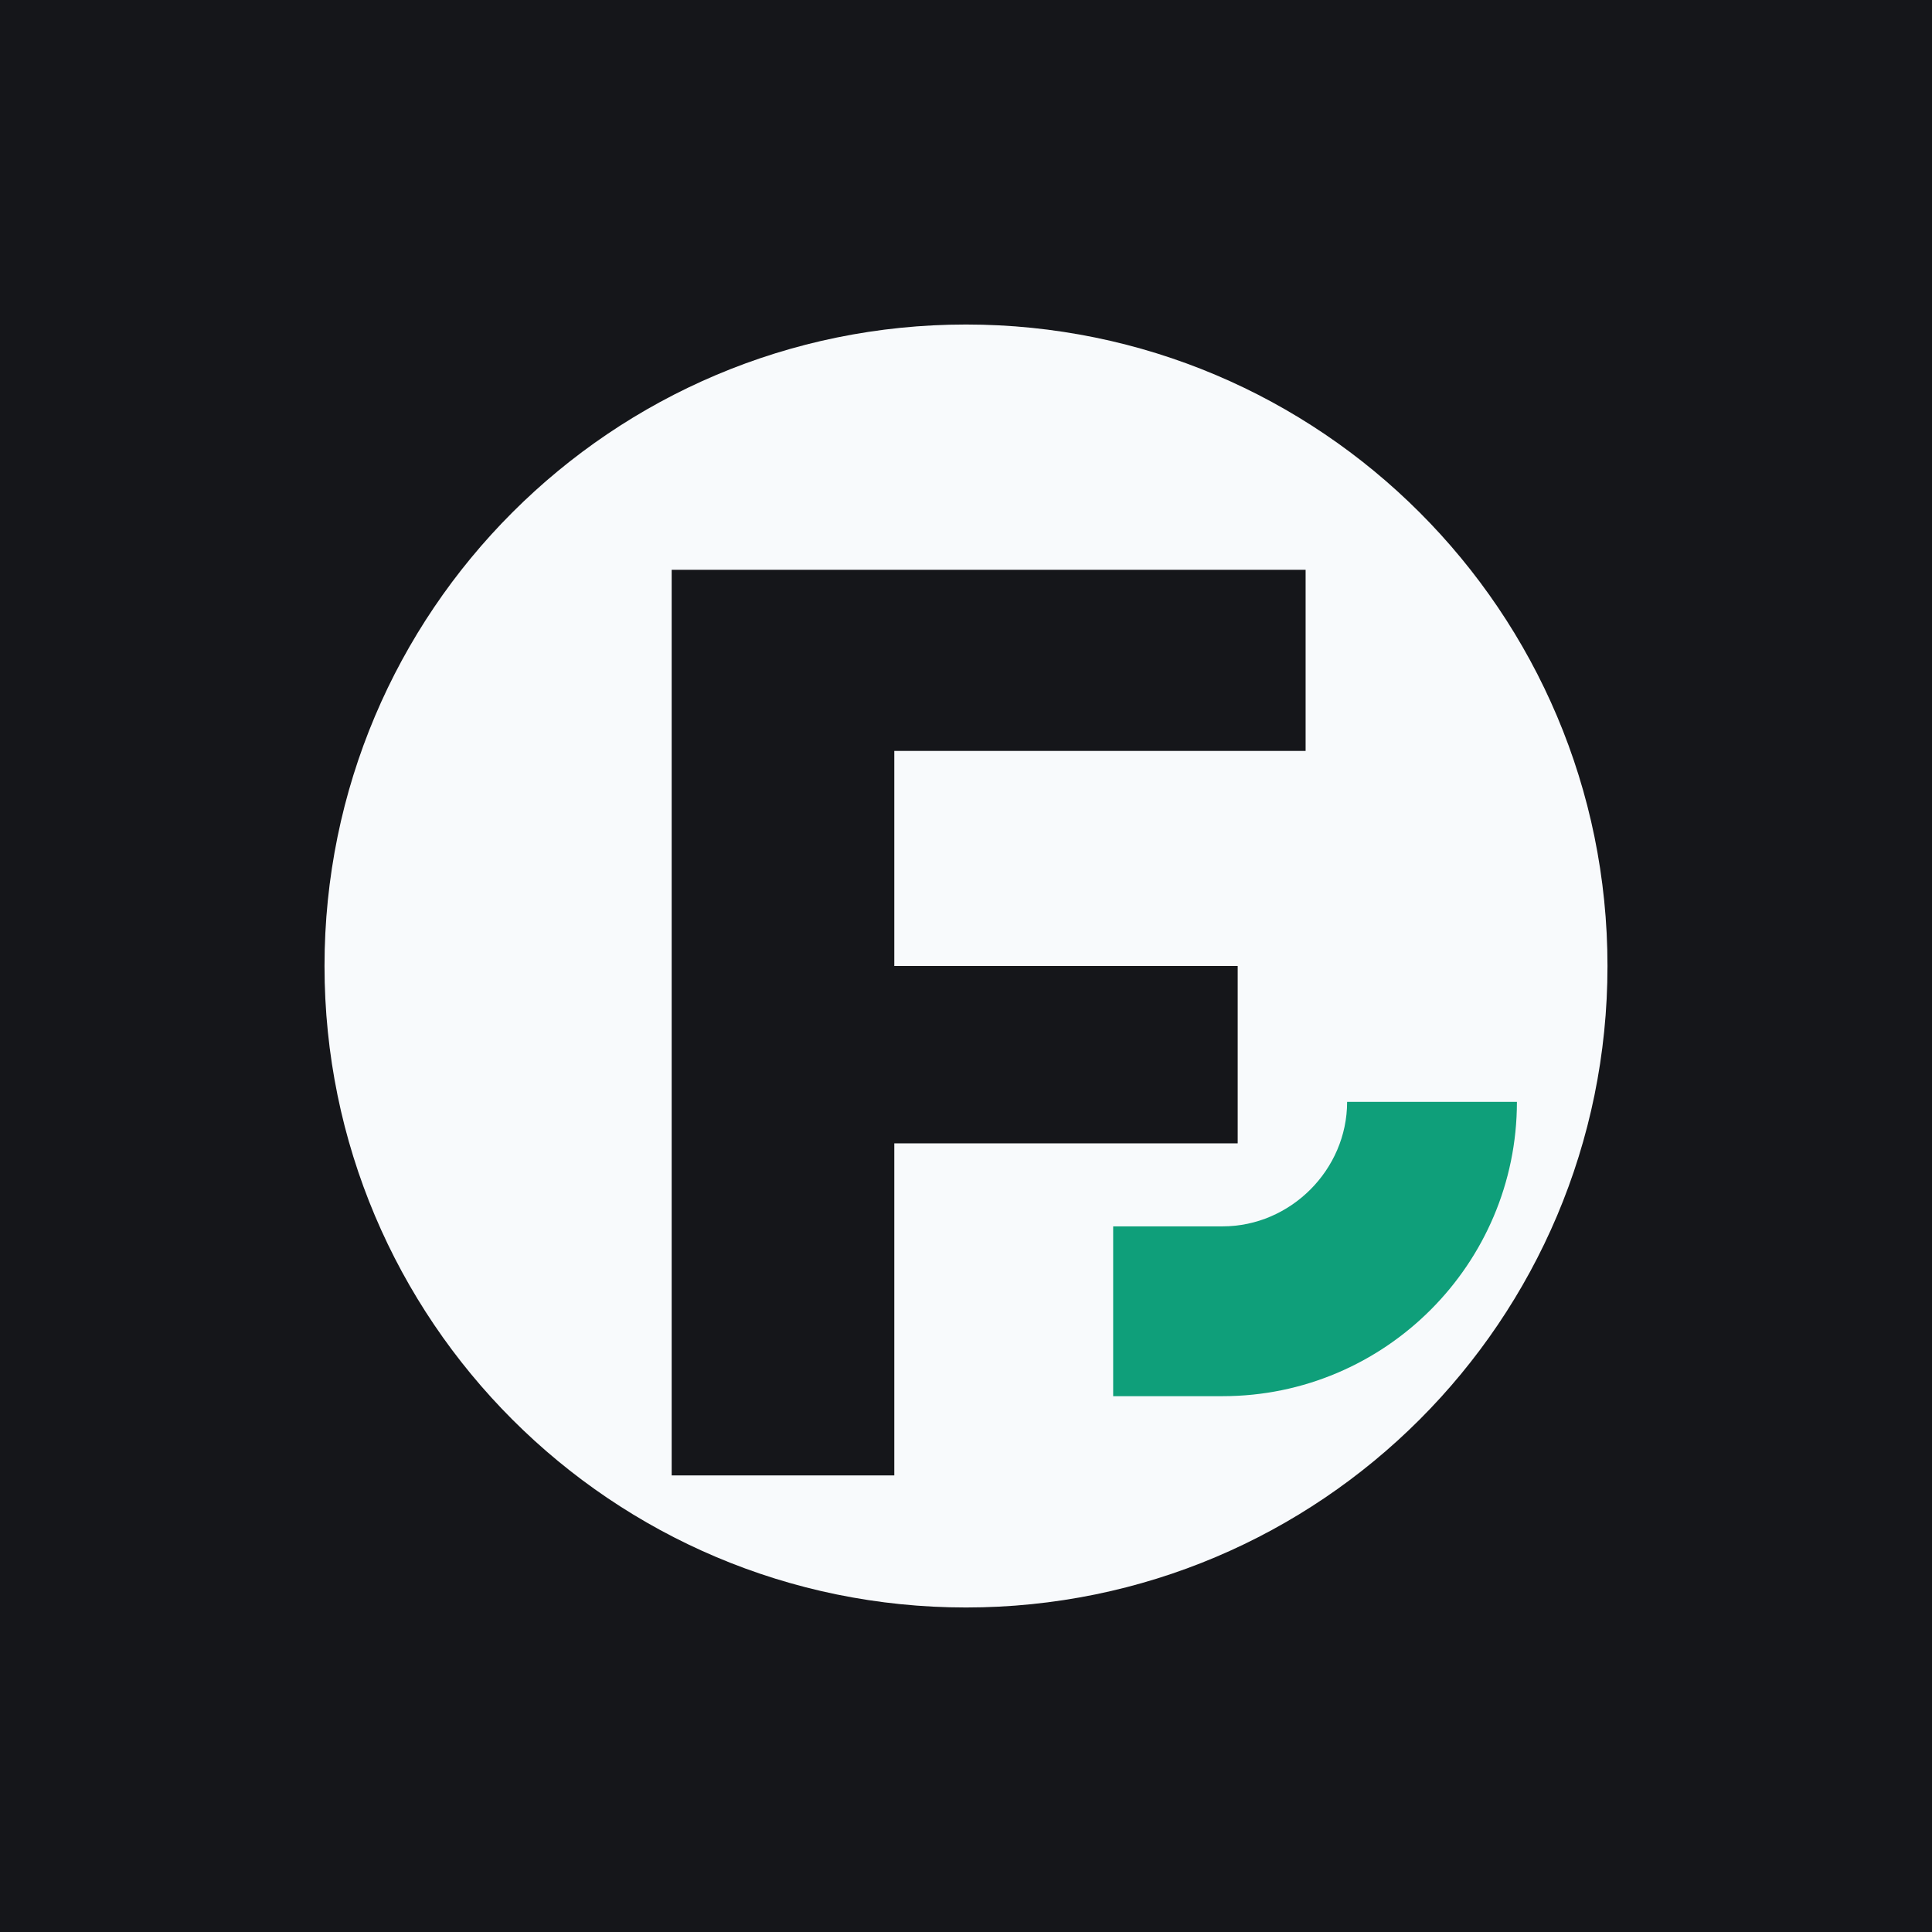
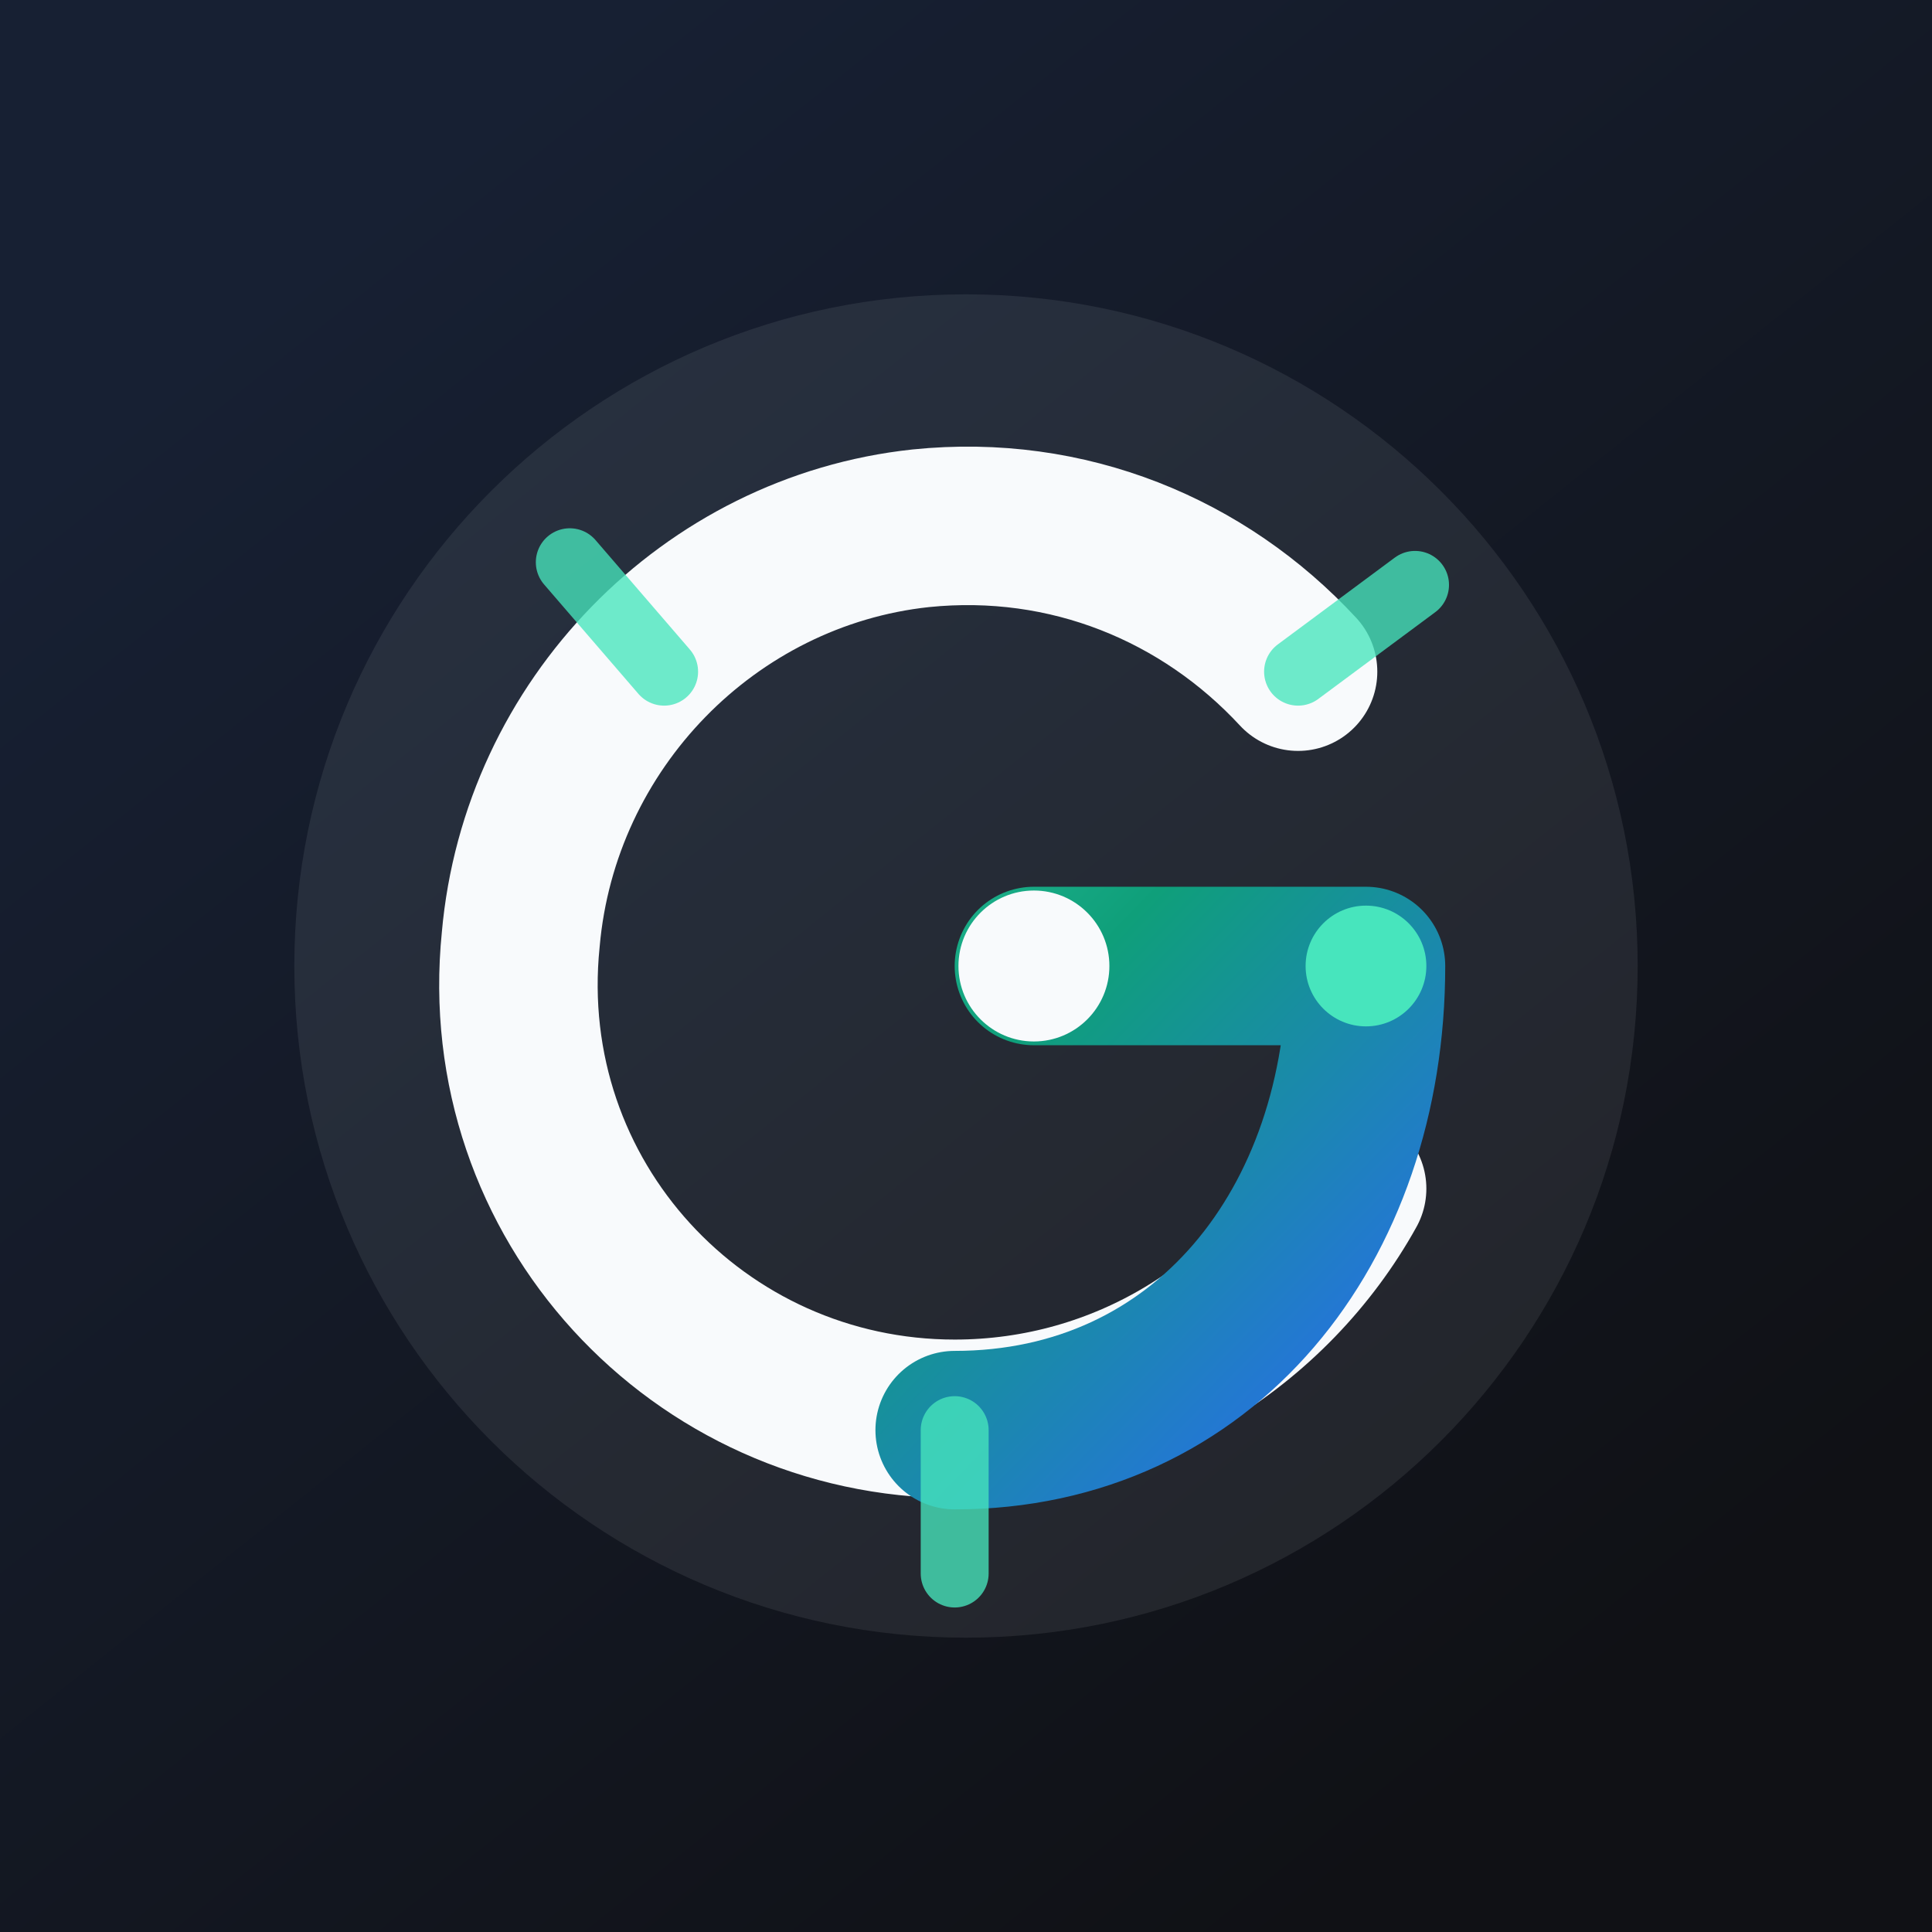
- <svg xmlns="http://www.w3.org/2000/svg" viewBox="0 0 512 512">
-   <rect width="512" height="512" fill="#15161a" />
-   <circle cx="256" cy="256" r="170" fill="#f8fafc" />
-   <path d="M178 151h168v48H237v57h91v47h-91v88h-59V151z" fill="#15161a" />
-   <path d="M324 325c18 0 33-15 33-33h45c0 43-35 78-78 78h-29v-45h29z" fill="#0f9f7a" />
+ <svg xmlns="http://www.w3.org/2000/svg" viewBox="0 0 512 512" role="img" aria-labelledby="title desc">
+   <defs>
+     <linearGradient id="bg" x1="96" y1="56" x2="416" y2="456" gradientUnits="userSpaceOnUse">
+       <stop offset="0" stop-color="#172033" />
+       <stop offset="1" stop-color="#101115" />
+     </linearGradient>
+     <linearGradient id="mint" x1="150" y1="154" x2="360" y2="358" gradientUnits="userSpaceOnUse">
+       <stop offset="0" stop-color="#47e5bd" />
+       <stop offset="0.58" stop-color="#0f9f7a" />
+       <stop offset="1" stop-color="#2574db" />
+     </linearGradient>
+   </defs>
+   <rect width="512" height="512" fill="url(#bg)" />
+   <circle cx="256" cy="256" r="178" fill="#f8fafc" opacity=".08" />
+   <path d="M344 178c-25-27-61-42-100-38-56 6-101 52-106 109-7 69 47 127 115 127 45 0 84-25 104-61" fill="none" stroke="#f8fafc" stroke-width="42" stroke-linecap="round" />
+   <path d="M274 256h88c0 69-43 123-109 123" fill="none" stroke="url(#mint)" stroke-width="42" stroke-linecap="round" stroke-linejoin="round" />
+   <path d="M176 178 151 149m193 29 31-23M253 379v38" fill="none" stroke="#47e5bd" stroke-width="18" stroke-linecap="round" opacity=".78" />
+   <circle cx="274" cy="256" r="20" fill="#f8fafc" />
+   <circle cx="362" cy="256" r="16" fill="#47e5bd" />
</svg>
